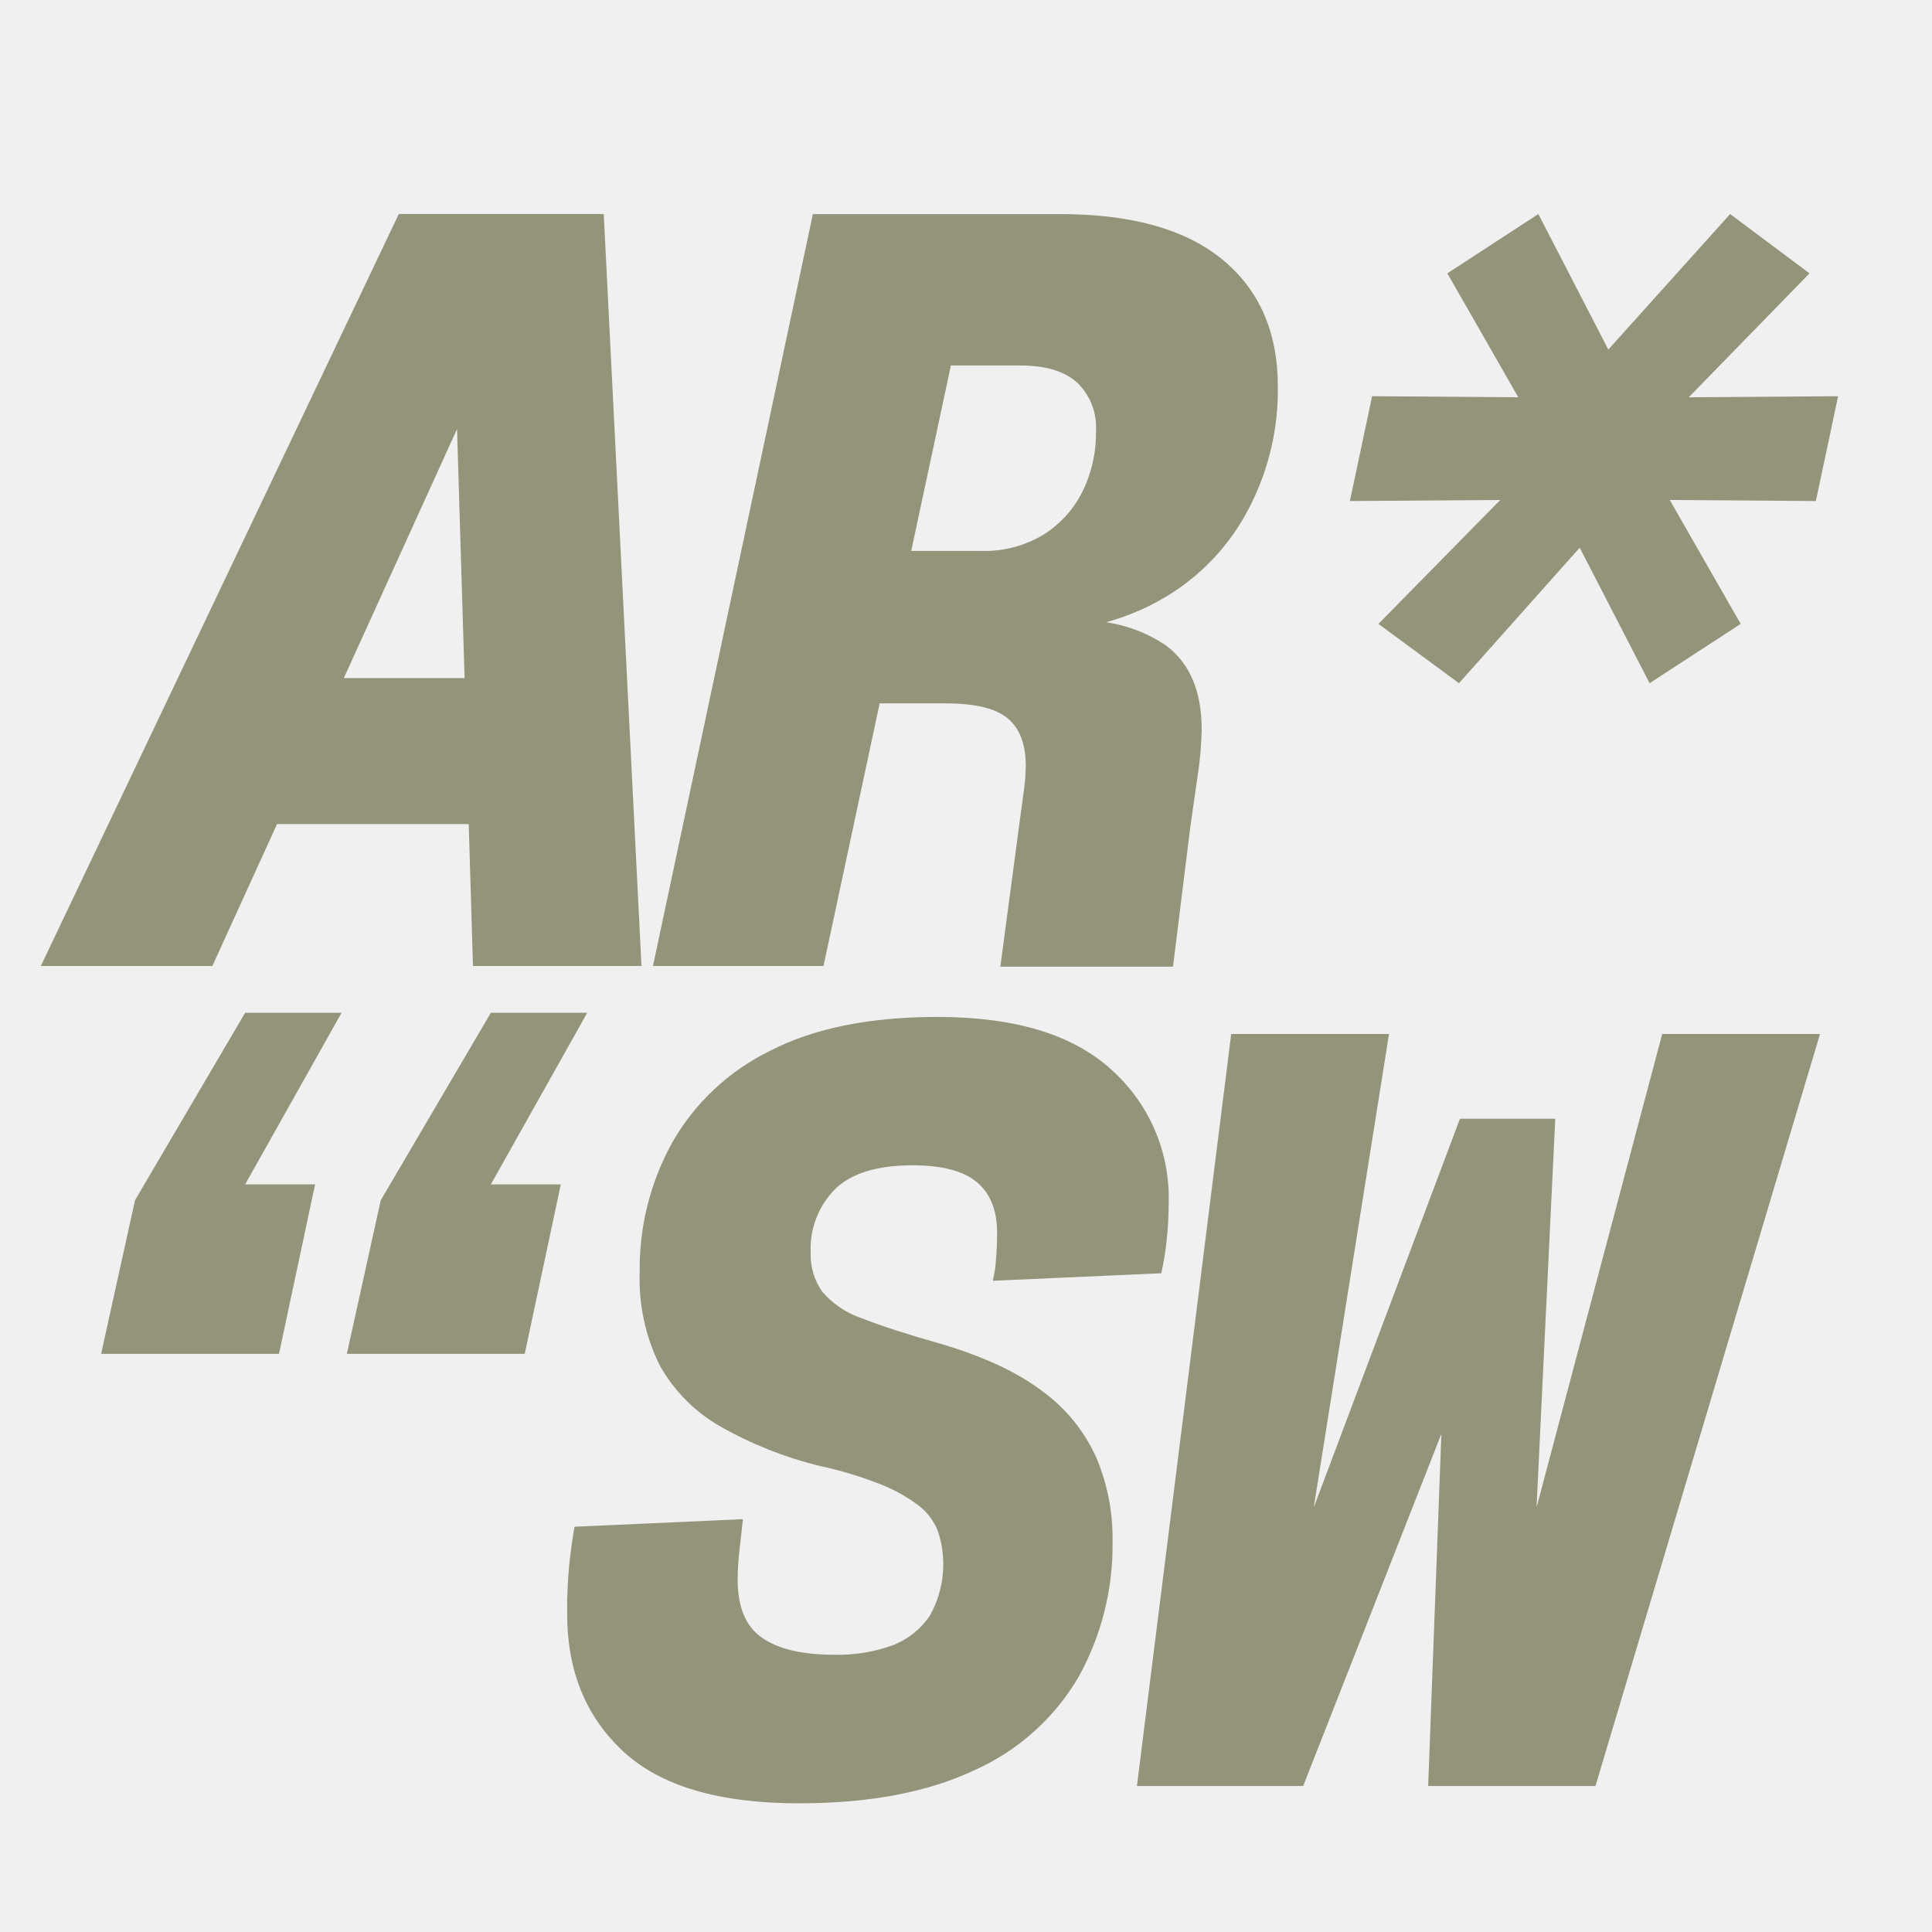
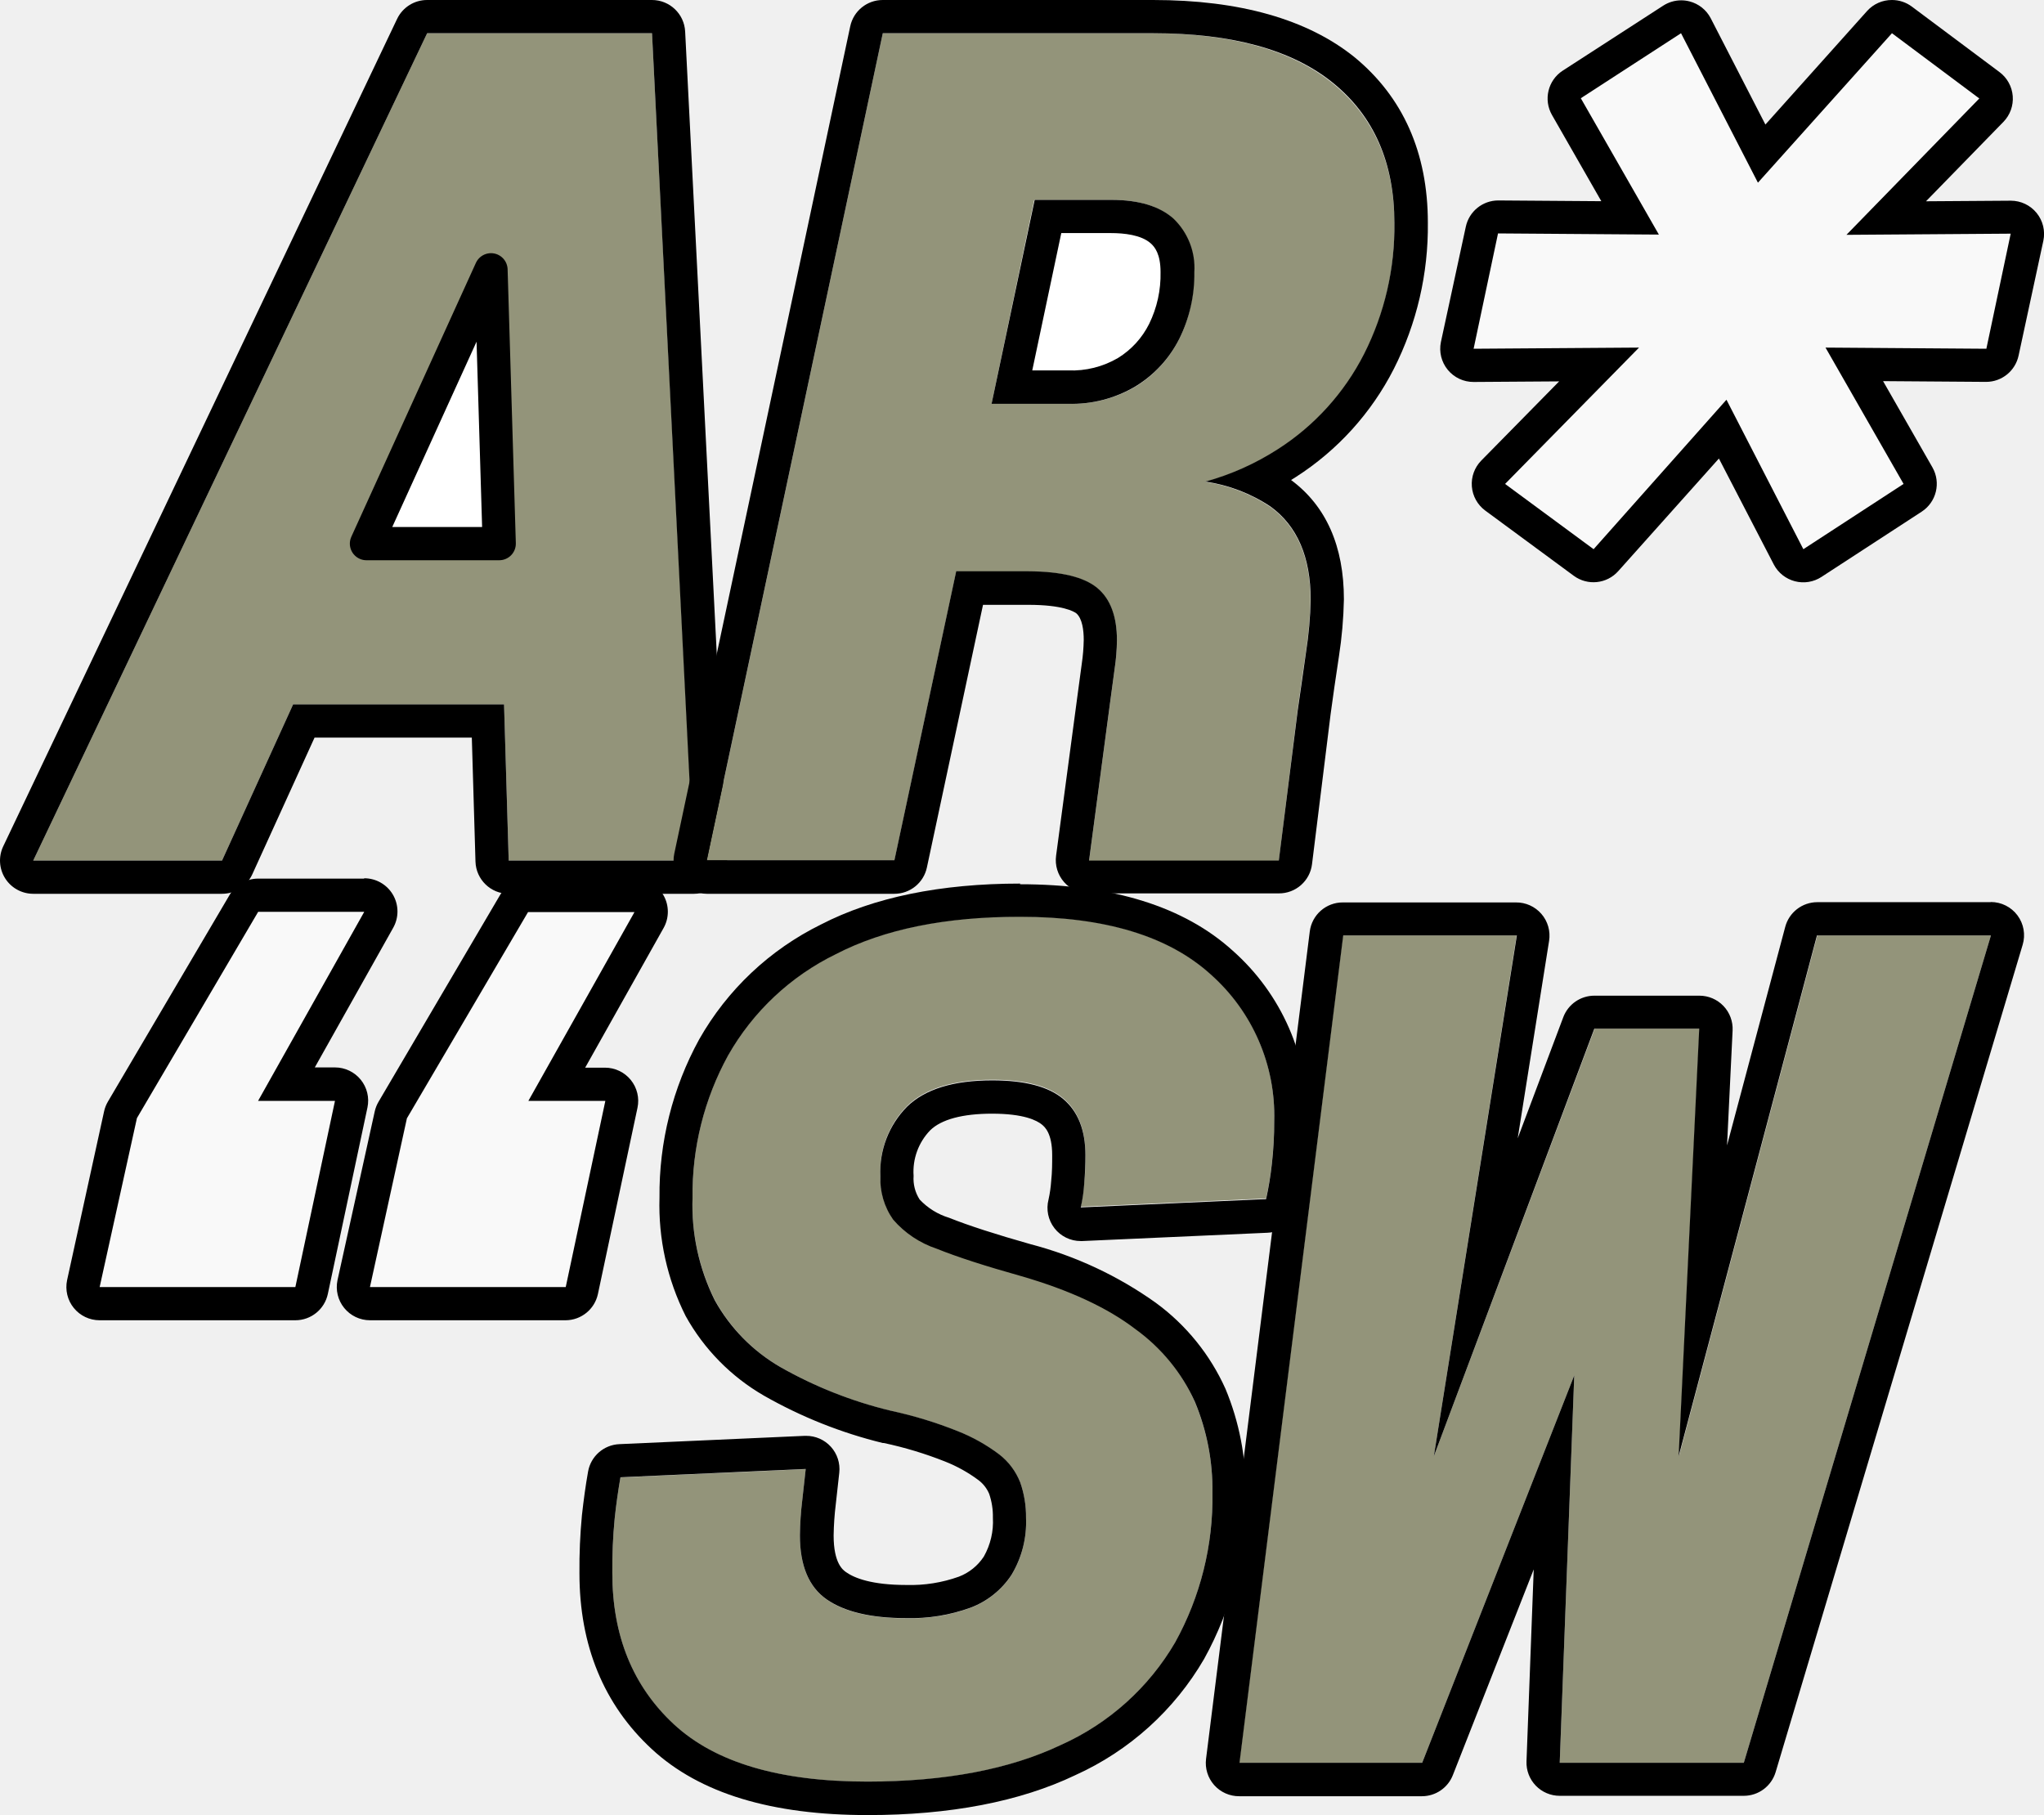
- <svg xmlns="http://www.w3.org/2000/svg" viewBox="0 0 256 256">
+ <svg xmlns="http://www.w3.org/2000/svg" xmlns:xlink="http://www.w3.org/1999/xlink" viewBox="0 0 246.15 218.54">
  <defs>
-     <style>.cls-1{fill:none;}.cls-2{fill:#93947a;}</style>
+     <style>.cls-1,.cls-11{fill:#fff;}.cls-2{fill:#93947a;}.cls-3{fill:url(#New_Gradient_Swatch);}.cls-4{fill:url(#New_Gradient_Swatch-2);}.cls-5{fill:#f9f9f9;}.cls-6{fill:url(#New_Gradient_Swatch-3);}.cls-7{fill:url(#New_Gradient_Swatch-4);}.cls-8{fill:url(#New_Gradient_Swatch-5);}.cls-9{fill:url(#New_Gradient_Swatch-6);}.cls-10{fill:url(#New_Gradient_Swatch-7);}.cls-11{stroke-linejoin:round;stroke-width:4px;stroke:url(#New_Gradient_Swatch-8);}</style>
+     <linearGradient id="New_Gradient_Swatch" y1="53.82" x2="87.57" y2="53.82" gradientUnits="userSpaceOnUse">
+       <stop offset="0" />
+       <stop offset="1" />
+     </linearGradient>
+     <linearGradient id="New_Gradient_Swatch-2" x1="81.11" y1="53.82" x2="171.92" y2="53.82" xlink:href="#New_Gradient_Swatch" />
+     <linearGradient id="New_Gradient_Swatch-3" x1="173.46" y1="35.08" x2="246.15" y2="35.08" xlink:href="#New_Gradient_Swatch" />
+     <linearGradient id="New_Gradient_Swatch-4" x1="7.99" y1="132.44" x2="47.85" y2="132.44" xlink:href="#New_Gradient_Swatch" />
+     <linearGradient id="New_Gradient_Swatch-5" x1="40.55" y1="132.44" x2="80.41" y2="132.44" xlink:href="#New_Gradient_Swatch" />
+     <linearGradient id="New_Gradient_Swatch-6" x1="69.74" y1="162.47" x2="157.45" y2="162.47" xlink:href="#New_Gradient_Swatch" />
+     <linearGradient id="New_Gradient_Swatch-7" x1="145.24" y1="162.47" x2="243.76" y2="162.47" xlink:href="#New_Gradient_Swatch" />
+     <linearGradient id="New_Gradient_Swatch-8" x1="42.13" y1="48.98" x2="62.12" y2="48.98" xlink:href="#New_Gradient_Swatch" />
  </defs>
  <g id="Layer_2" data-name="Layer 2">
    <g id="swap_mats_copy" data-name="swap_mats copy">
-       <rect id="safe_area" class="cls-1" width="256" height="256" />
-       <path class="cls-2" d="M36.71,109.19h25.4L62.67,128H85l-5-99.64H52.84L5.41,128H28.14ZM60.56,56.85l1,33h-16Z" />
-       <path class="cls-2" d="M116.56,93.2h8.7c3.93,0,6.68.65,8.28,2s2.38,3.42,2.38,6.32a25.24,25.24,0,0,1-.28,3.43c-.19,1.36-.37,2.74-.56,4.14l-2.53,19h22.88l2.24-18.1c.29-2.06.61-4.4,1-7a47.49,47.49,0,0,0,.56-6.32q0-7.71-4.84-11.22a19.19,19.19,0,0,0-7.81-3,32,32,0,0,0,8.72-3.88A29.38,29.38,0,0,0,165.67,67a33.85,33.85,0,0,0,3.65-15.79q0-10.8-7.37-16.84t-21.68-6H107.71L86.52,128h22.6ZM126,48.43h9.26q4.91,0,7.44,2.24a8.2,8.2,0,0,1,2.52,6.46,17.49,17.49,0,0,1-1.82,8.07,14.22,14.22,0,0,1-5.19,5.68A15.1,15.1,0,0,1,130,73h-9.26Z" />
-       <polygon class="cls-2" points="182.65 82.67 193.32 90.53 209.32 72.57 218.58 90.53 230.65 82.67 221.25 66.25 240.61 66.39 243.56 52.5 223.77 52.64 239.77 36.22 229.25 28.36 213.11 46.32 203.84 28.36 191.78 36.22 201.18 52.64 181.81 52.5 178.87 66.39 198.79 66.25 182.65 82.67" />
-       <polygon class="cls-2" points="32.48 134.2 17.89 159.04 13.4 179.39 36.97 179.39 41.75 156.94 32.48 156.94 45.26 134.2 32.48 134.2" />
-       <polygon class="cls-2" points="77.81 134.2 65.04 134.2 50.45 159.04 45.96 179.39 69.53 179.39 74.31 156.94 65.04 156.94 77.81 134.2" />
-       <path class="cls-2" d="M138.16,184.37q-5.06-3.85-13.76-6.38-6.45-1.83-10.17-3.3a11.94,11.94,0,0,1-5.26-3.51,8.45,8.45,0,0,1-1.55-5.26,11.17,11.17,0,0,1,3.23-8.35q3.22-3.16,10.25-3.16,5.89,0,8.56,2.25t2.66,6.73c0,1.13-.05,2.27-.14,3.44a17.54,17.54,0,0,1-.42,2.88l22.32-1a40.29,40.29,0,0,0,.7-4.28,47,47,0,0,0,.28-5.13,22.76,22.76,0,0,0-7.65-17.61q-7.65-6.94-23-6.94-13.47,0-22.17,4.49a30.1,30.1,0,0,0-13,12.21,34.61,34.61,0,0,0-4.28,17.12,25.78,25.78,0,0,0,2.66,12.35A21.29,21.29,0,0,0,95.42,189a51.57,51.57,0,0,0,13.27,5.26,51,51,0,0,1,8.07,2.45,21.24,21.24,0,0,1,5,2.81,7.89,7.89,0,0,1,2.52,3.37,13.91,13.91,0,0,1-1.05,11.16A10.39,10.39,0,0,1,118.3,218a21.11,21.11,0,0,1-7.79,1.26q-6.32,0-9.54-2.25c-2.16-1.49-3.23-4.07-3.23-7.72a38.72,38.72,0,0,1,.28-4.21q.28-2.52.42-3.78l-22.31,1c-.28,1.59-.52,3.25-.7,5a61.87,61.87,0,0,0-.28,6.53q0,11.35,7.43,18.24t23.3,6.88q14,0,23.3-4.42a30.25,30.25,0,0,0,13.75-12.35,36,36,0,0,0,4.49-18,27.37,27.37,0,0,0-2.11-10.94A22,22,0,0,0,138.16,184.37Z" />
-       <polygon class="cls-2" points="203.6 199.74 206.08 148.24 193.45 148.24 174.08 199.74 184.05 137.01 163.14 137.01 150.65 236.65 172.68 236.65 190.99 190 189.24 236.65 211.41 236.65 241.16 137.01 220.25 137.01 203.6 199.74" />
+       <polygon class="cls-1" points="119.36 17.26 111.75 55.1 141.13 53.82 153.45 24.8 128.51 13.26 119.36 17.26" />
+       <path class="cls-2" d="M35.3,84.83H60.7l.56,18.81H83.57L78.52,4H51.44L4,103.64H26.74ZM59.15,32.49l1,33h-16Z" />
+       <path class="cls-3" d="M78.52,4l5,99.64H61.26L60.7,84.83H35.3l-8.56,18.81H4L51.44,4H78.52M44.13,65.47h16l-1-33-15,33M78.52,0H51.44a4,4,0,0,0-3.62,2.28L.39,101.92A4,4,0,0,0,4,107.64H26.74a4,4,0,0,0,3.64-2.34l7.5-16.47H56.82l.44,14.93a4,4,0,0,0,4,3.88H83.57a4,4,0,0,0,4-4.2L82.51,3.8a4,4,0,0,0-4-3.8ZM50.35,61.47,55.66,49.8,56,61.47Z" />
+       <path class="cls-2" d="M115.15,68.84h8.7q5.9,0,8.28,2t2.38,6.32a25.24,25.24,0,0,1-.28,3.43c-.19,1.36-.37,2.74-.56,4.15l-2.52,18.94H154l2.25-18.1c.28-2.06.6-4.4,1-7a47.5,47.5,0,0,0,.56-6.31q0-7.72-4.84-11.23a19.08,19.08,0,0,0-7.81-3,31.68,31.68,0,0,0,8.72-3.88,29.49,29.49,0,0,0,10.39-11.44,34,34,0,0,0,3.65-15.78q0-10.81-7.37-16.85T138.86,4H106.31l-21.2,99.64h22.6Zm9.4-44.77h9.26q4.92,0,7.44,2.24a8.21,8.21,0,0,1,2.53,6.46A17.49,17.49,0,0,1,142,40.84a14.15,14.15,0,0,1-5.19,5.68,15,15,0,0,1-8.14,2.11h-9.26Z" />
+       <path class="cls-4" d="M138.86,4q14.32,0,21.69,6t7.37,16.85a34,34,0,0,1-3.65,15.78A29.49,29.49,0,0,1,153.88,54.1,31.68,31.68,0,0,1,145.16,58,19.08,19.08,0,0,1,153,61q4.84,3.51,4.84,11.23a47.5,47.5,0,0,1-.56,6.31c-.38,2.62-.7,5-1,7L154,103.64H131.15l2.52-18.94c.19-1.41.37-2.79.56-4.15a25.24,25.24,0,0,0,.28-3.43q0-4.35-2.38-6.32t-8.28-2h-8.7l-7.44,34.8H85.11L106.31,4h32.55m-19.5,44.63h9.26a15,15,0,0,0,8.14-2.11A14.15,14.15,0,0,0,142,40.84a17.49,17.49,0,0,0,1.83-8.07,8.21,8.21,0,0,0-2.53-6.46q-2.52-2.23-7.44-2.24h-9.26l-5.19,24.56M138.86,0H106.31a4,4,0,0,0-3.92,3.17L81.2,102.81a4,4,0,0,0,3.91,4.83h22.6a4,4,0,0,0,3.91-3.16l6.76-31.64h5.47c4.13,0,5.44.8,5.74,1,.76.63.92,2.1.92,3.23a22.36,22.36,0,0,1-.24,2.89c-.19,1.36-.38,2.75-.56,4.16l-2.53,18.94a4,4,0,0,0,4,4.53H154a4,4,0,0,0,4-3.51L160.24,86c.27-2,.6-4.33,1-6.94a51.35,51.35,0,0,0,.6-6.88c0-6.41-2.14-11.24-6.36-14.37l.6-.38a33.55,33.55,0,0,0,11.77-13,38,38,0,0,0,4.1-17.61c0-8.43-3-15.14-8.84-19.94C157.46,2.33,149.31,0,138.86,0ZM127.79,28.07h6c1.55,0,3.63.21,4.78,1.23.51.45,1.19,1.31,1.19,3.47A13.5,13.5,0,0,1,138.39,39a10.13,10.13,0,0,1-3.75,4.11,11,11,0,0,1-6,1.5h-4.33l3.5-16.56Z" />
+       <polygon class="cls-5" points="181.25 58.31 191.91 66.17 207.91 48.21 217.17 66.17 229.24 58.31 219.84 41.89 239.21 42.03 242.15 28.14 222.37 28.28 238.36 11.86 227.84 4 211.7 21.96 202.44 4 190.37 11.86 199.77 28.28 180.4 28.14 177.46 42.03 197.38 41.89 181.25 58.31" />
+       <path class="cls-6" d="M227.84,4l10.52,7.86-16,16.42,19.78-.14L239.21,42l-19.37-.14,9.4,16.42-12.07,7.86-9.26-18-16,18-10.66-7.86,16.13-16.42L177.46,42l2.94-13.89,19.37.14-9.4-16.42L202.44,4l9.26,18L227.84,4m0-4a4,4,0,0,0-3,1.33L212.6,15,206,2.17a4,4,0,0,0-2.53-2,4,4,0,0,0-1-.13,4,4,0,0,0-2.19.65L188.19,8.51a4,4,0,0,0-1.29,5.34l5.94,10.38-12.41-.09h0a4,4,0,0,0-3.91,3.17l-3,13.89A4,4,0,0,0,177.46,46h0l10.3-.07-9.39,9.55a4,4,0,0,0,.48,6l10.67,7.86a4,4,0,0,0,5.36-.56L207,55.22,213.62,68a4,4,0,0,0,2.53,2,4,4,0,0,0,3.2-.52l12.07-7.86a4,4,0,0,0,1.29-5.34l-5.94-10.38,12.41.09h0a4,4,0,0,0,3.91-3.17L246.07,29a4,4,0,0,0-3.92-4.83h0l-10.21.07,9.32-9.56a4,4,0,0,0-.47-6L230.23.79A4,4,0,0,0,227.84,0Z" />
+       <polygon class="cls-5" points="31.08 109.84 16.48 134.69 11.99 155.03 35.57 155.03 40.34 132.58 31.08 132.58 43.85 109.84 31.08 109.84" />
+       <path class="cls-7" d="M43.85,109.84,31.08,132.58h9.26L35.57,155H12l4.49-20.35,14.6-24.84H43.85m0-4H31.08a4,4,0,0,0-3.45,2L13,132.66a4,4,0,0,0-.46,1.16L8.08,154.17A4,4,0,0,0,12,159H35.57a4,4,0,0,0,3.91-3.17l4.77-22.45a4,4,0,0,0-3.91-4.83H37.91l9.42-16.78a4,4,0,0,0-3.48-6Z" />
+       <polygon class="cls-5" points="76.41 109.84 63.63 109.84 49.04 134.69 44.55 155.03 68.13 155.03 72.9 132.58 63.63 132.58 76.41 109.84" />
+       <path class="cls-8" d="M76.41,109.84,63.63,132.58H72.9L68.13,155H44.55L49,134.68l14.59-24.84H76.41m0-4H63.63a4,4,0,0,0-3.44,2l-14.6,24.84a4,4,0,0,0-.46,1.16l-4.49,20.35A4,4,0,0,0,44.55,159H68.13A4,4,0,0,0,72,155.86l4.77-22.45a4,4,0,0,0-3.91-4.83H70.47l9.42-16.78a4,4,0,0,0-3.48-6Z" />
+       <path class="cls-2" d="M136.75,160q-5.06-3.87-13.75-6.39c-4.31-1.21-7.7-2.32-10.18-3.3a11.94,11.94,0,0,1-5.26-3.51,8.45,8.45,0,0,1-1.54-5.26,11.17,11.17,0,0,1,3.22-8.35q3.23-3.15,10.25-3.16,5.9,0,8.56,2.25c1.77,1.5,2.66,3.74,2.66,6.74,0,1.12,0,2.26-.14,3.43a17.54,17.54,0,0,1-.42,2.88l22.32-1a39.87,39.87,0,0,0,.7-4.28,44.6,44.6,0,0,0,.28-5.13,22.76,22.76,0,0,0-7.65-17.61q-7.65-6.94-22.94-6.94-13.48,0-22.18,4.49a30.1,30.1,0,0,0-13,12.21,34.72,34.72,0,0,0-4.28,17.12,25.66,25.66,0,0,0,2.67,12.35A21.14,21.14,0,0,0,94,164.65a51.13,51.13,0,0,0,13.26,5.26,49.89,49.89,0,0,1,8.07,2.46,21.25,21.25,0,0,1,5,2.8,7.92,7.92,0,0,1,2.53,3.37,12.43,12.43,0,0,1,.7,4.28,12.3,12.3,0,0,1-1.76,6.88,10.22,10.22,0,0,1-4.91,3.93,21.08,21.08,0,0,1-7.79,1.26q-6.31,0-9.54-2.25c-2.15-1.49-3.23-4.07-3.23-7.71a38.41,38.41,0,0,1,.28-4.21c.19-1.69.33-2.95.42-3.79l-22.31,1c-.28,1.59-.52,3.25-.7,5a61.87,61.87,0,0,0-.28,6.53q0,11.37,7.44,18.24t23.29,6.88q14,0,23.3-4.42a30.2,30.2,0,0,0,13.75-12.35,36,36,0,0,0,4.49-18,27.54,27.54,0,0,0-2.1-10.94A22,22,0,0,0,136.75,160Z" />
+       <path class="cls-9" d="M122.86,110.41q15.29,0,22.94,6.94A22.76,22.76,0,0,1,153.45,135a44.6,44.6,0,0,1-.28,5.13,39.87,39.87,0,0,1-.7,4.28l-22.32,1a17.54,17.54,0,0,0,.42-2.88c.1-1.17.14-2.31.14-3.43,0-3-.89-5.24-2.66-6.74s-4.63-2.25-8.56-2.25q-7,0-10.25,3.16a11.17,11.17,0,0,0-3.22,8.35,8.45,8.45,0,0,0,1.54,5.26,11.94,11.94,0,0,0,5.26,3.51c2.48,1,5.87,2.09,10.18,3.3q8.7,2.52,13.75,6.39a22,22,0,0,1,7.16,8.77,27.54,27.54,0,0,1,2.1,10.94,36,36,0,0,1-4.49,18,30.2,30.2,0,0,1-13.75,12.35q-9.27,4.41-23.3,4.42-15.85,0-23.29-6.88t-7.44-18.24a61.87,61.87,0,0,1,.28-6.53c.18-1.73.42-3.39.7-5l22.31-1c-.09.84-.23,2.1-.42,3.79a38.41,38.41,0,0,0-.28,4.21c0,3.64,1.08,6.22,3.23,7.71s5.33,2.25,9.54,2.25a21.08,21.08,0,0,0,7.79-1.26,10.22,10.22,0,0,0,4.91-3.93,12.3,12.3,0,0,0,1.76-6.88,12.43,12.43,0,0,0-.7-4.28,7.92,7.92,0,0,0-2.53-3.37,21.25,21.25,0,0,0-5-2.8,49.89,49.89,0,0,0-8.07-2.46A51.13,51.13,0,0,1,94,164.65a21.14,21.14,0,0,1-7.93-8.07,25.66,25.66,0,0,1-2.67-12.35,34.72,34.72,0,0,1,4.28-17.12,30.1,30.1,0,0,1,13-12.21q8.7-4.5,22.18-4.49m0-4c-9.59,0-17.67,1.66-24,4.93A34.22,34.22,0,0,0,84.2,125.17a38.83,38.83,0,0,0-4.78,19.06,29.7,29.7,0,0,0,3.15,14.26A25.16,25.16,0,0,0,92,168.08a55.53,55.53,0,0,0,14.3,5.7l.13,0a46,46,0,0,1,7.4,2.24,17.43,17.43,0,0,1,4,2.23,4,4,0,0,1,1.29,1.65,8.35,8.35,0,0,1,.45,2.89,8.5,8.5,0,0,1-1.1,4.68,6.26,6.26,0,0,1-3,2.41,17.27,17.27,0,0,1-6.31,1c-4.18,0-6.25-.83-7.25-1.53-.38-.26-1.52-1.05-1.52-4.43a35.2,35.2,0,0,1,.26-3.77c.18-1.69.32-2.95.42-3.79a4,4,0,0,0-4-4.44h-.17l-22.32,1a4,4,0,0,0-3.76,3.3c-.3,1.68-.54,3.45-.74,5.25a67,67,0,0,0-.3,7c0,8.7,2.93,15.83,8.72,21.18s14.45,7.94,26,7.94c9.91,0,18.33-1.62,25-4.81a34.23,34.23,0,0,0,15.51-14,40,40,0,0,0,5-20,31.66,31.66,0,0,0-2.43-12.52,26.07,26.07,0,0,0-8.4-10.37,46,46,0,0,0-15.07-7.05c-4.17-1.18-7.46-2.24-9.81-3.18a8.1,8.1,0,0,1-3.55-2.2,4.66,4.66,0,0,1-.73-2.85,7.18,7.18,0,0,1,2-5.49c1.35-1.32,3.92-2,7.45-2,3.85,0,5.4.82,6,1.31.31.26,1.24,1,1.24,3.68,0,1,0,2-.12,3.12a15.19,15.19,0,0,1-.32,2.23,4,4,0,0,0,3.88,5h.18l22.31-1a4,4,0,0,0,3.73-3.09,44.38,44.38,0,0,0,.77-4.72,48.2,48.2,0,0,0,.31-5.59,26.69,26.69,0,0,0-9-20.57c-5.84-5.3-14.46-8-25.63-8Z" />
+       <polygon class="cls-2" points="202.19 175.38 204.67 123.88 192.04 123.88 172.67 175.38 182.64 112.65 161.73 112.65 149.24 212.29 171.27 212.29 189.58 165.64 187.83 212.29 210 212.29 239.76 112.65 218.85 112.65 202.19 175.38" />
+       <path class="cls-10" d="M239.76,112.65,210,212.29H187.83l1.75-46.65-18.31,46.65h-22l12.49-99.64h20.91l-10,62.73L192,123.88h12.63l-2.48,51.5,16.66-62.73h20.91m0-4H218.85a4,4,0,0,0-3.87,3l-7,26.29.67-13.84a4,4,0,0,0-4-4.19H192a4,4,0,0,0-3.74,2.59l-5.49,14.59,3.78-23.78a4,4,0,0,0-4-4.63H161.73a4,4,0,0,0-4,3.5l-12.49,99.64a4,4,0,0,0,4,4.5h22a4,4,0,0,0,3.72-2.54L184.7,189l-.87,23.12a4,4,0,0,0,1.12,2.93,4,4,0,0,0,2.88,1.22H210a4,4,0,0,0,3.83-2.85l29.75-99.64a4,4,0,0,0-3.83-5.15Z" />
+       <polygon class="cls-11" points="44.13 65.47 59.13 32.49 60.12 65.47 44.13 65.47" />
    </g>
  </g>
</svg>
